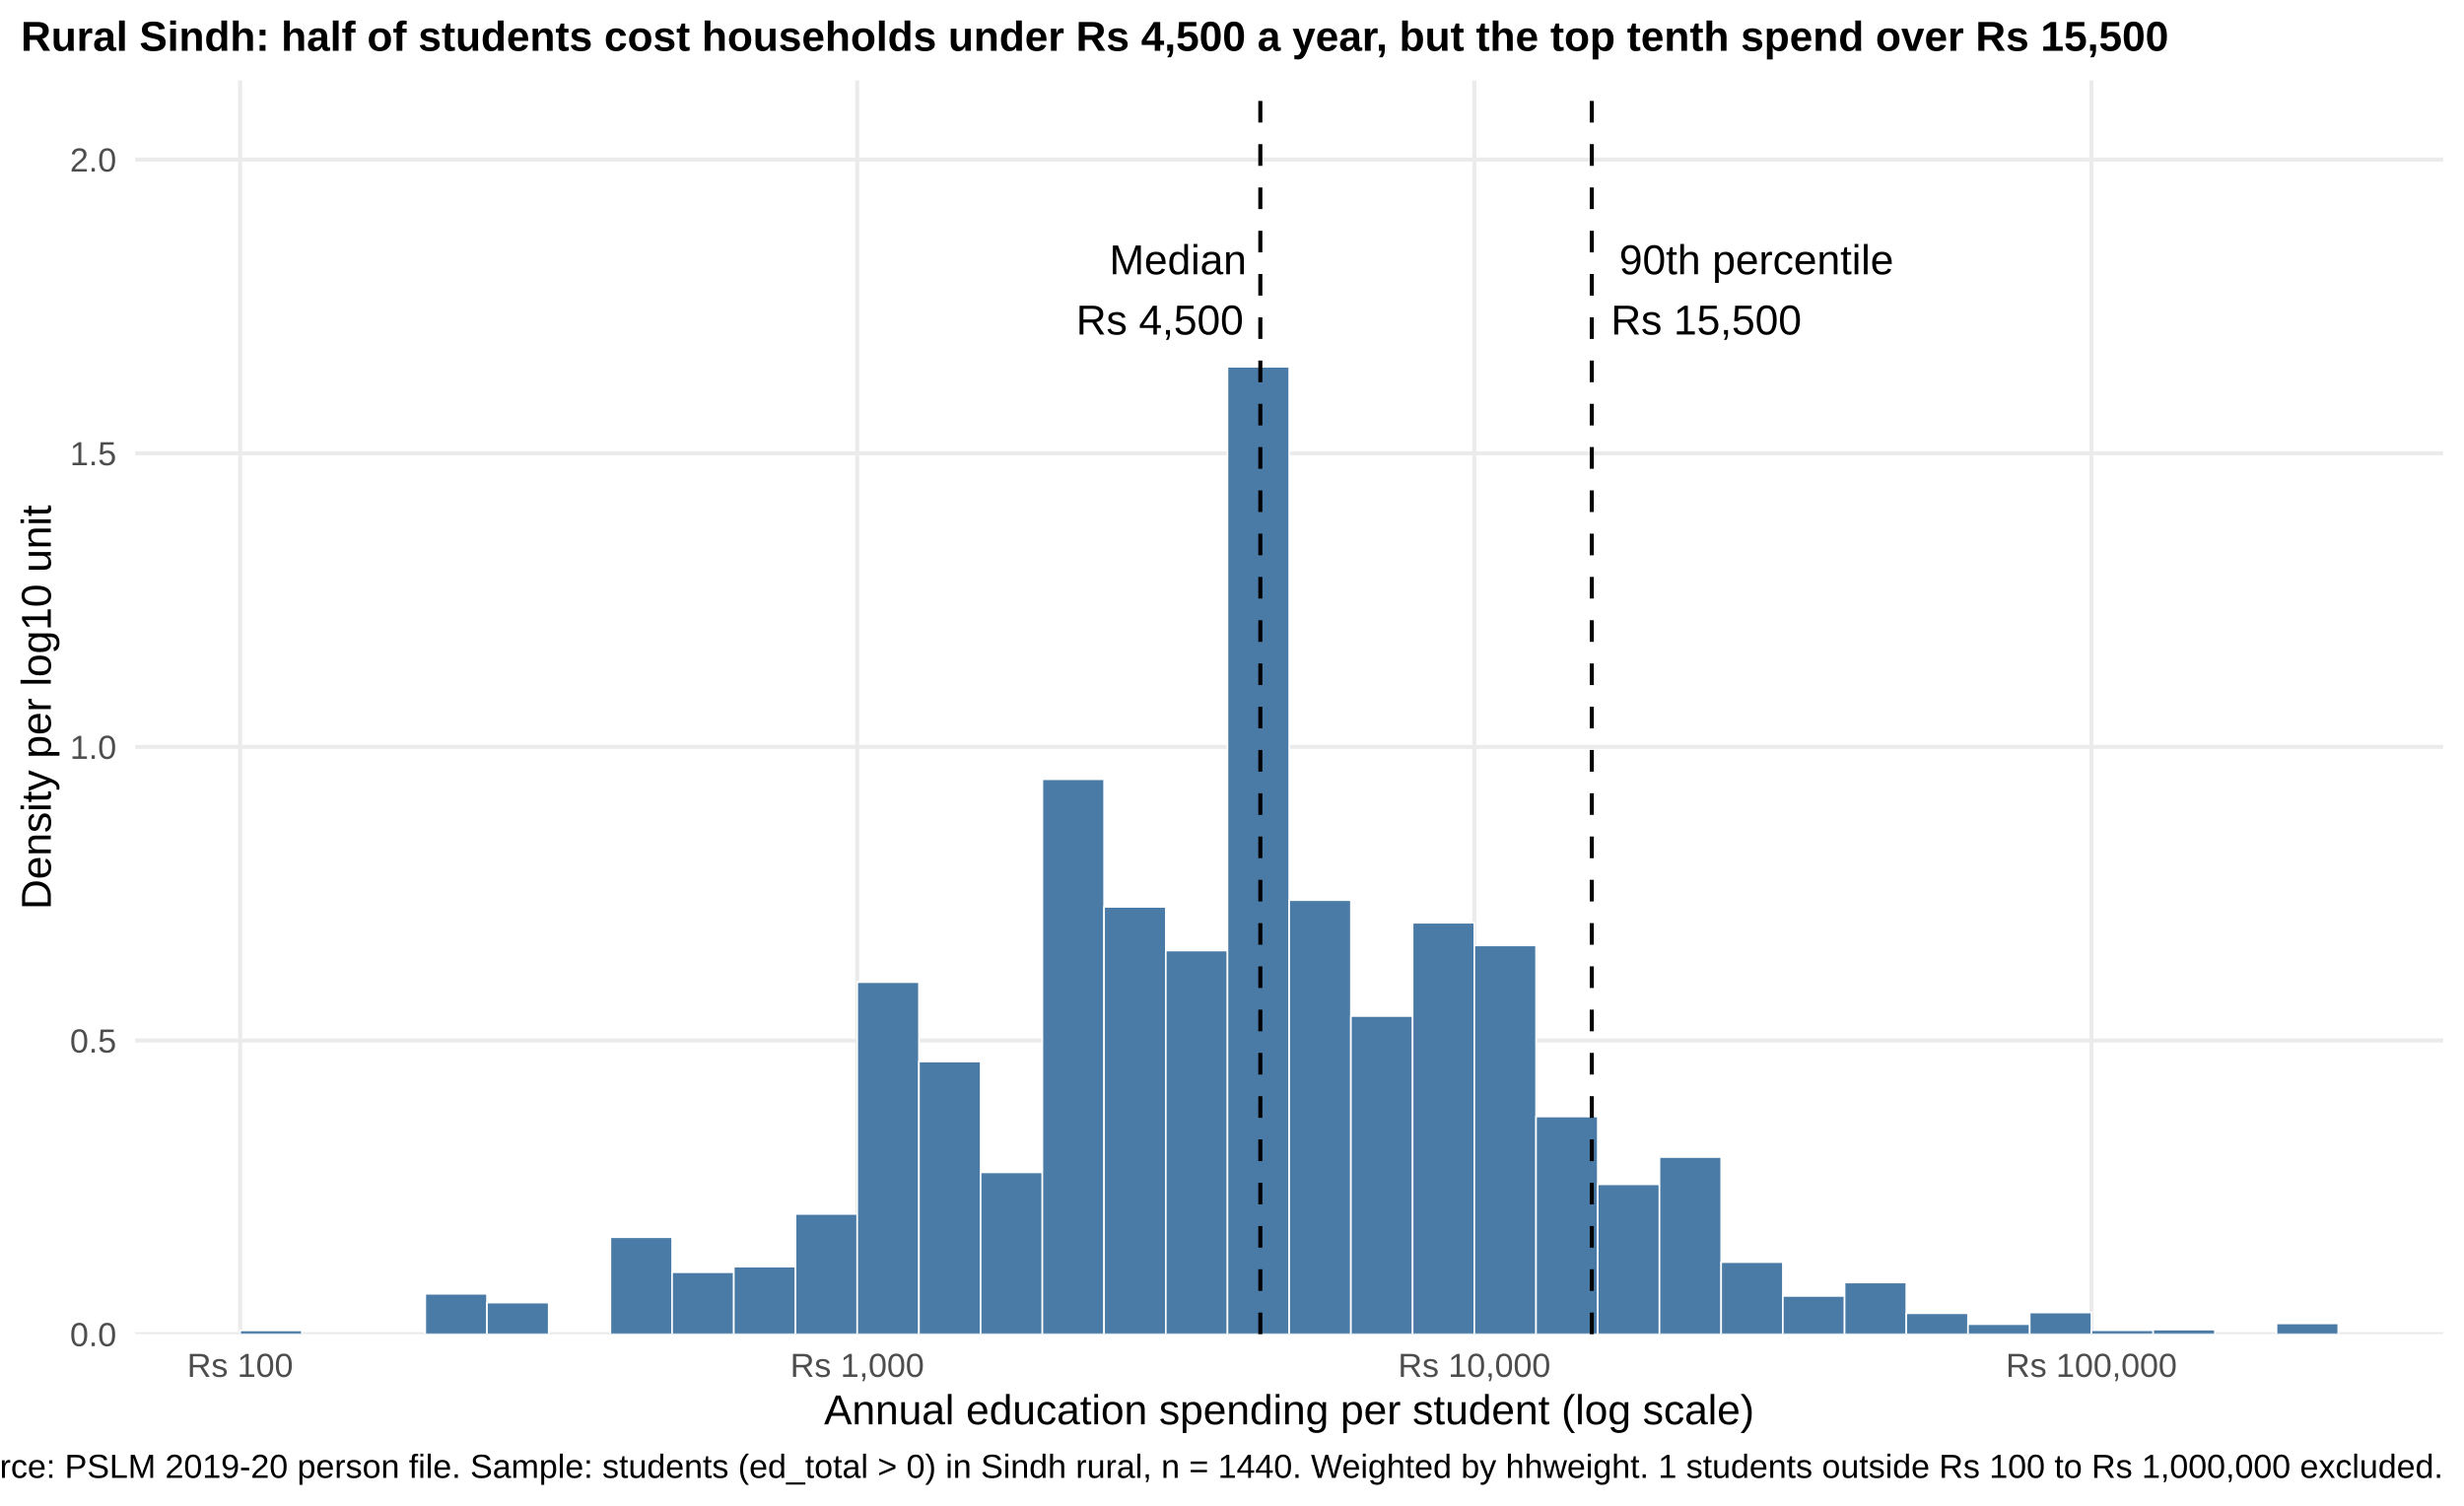
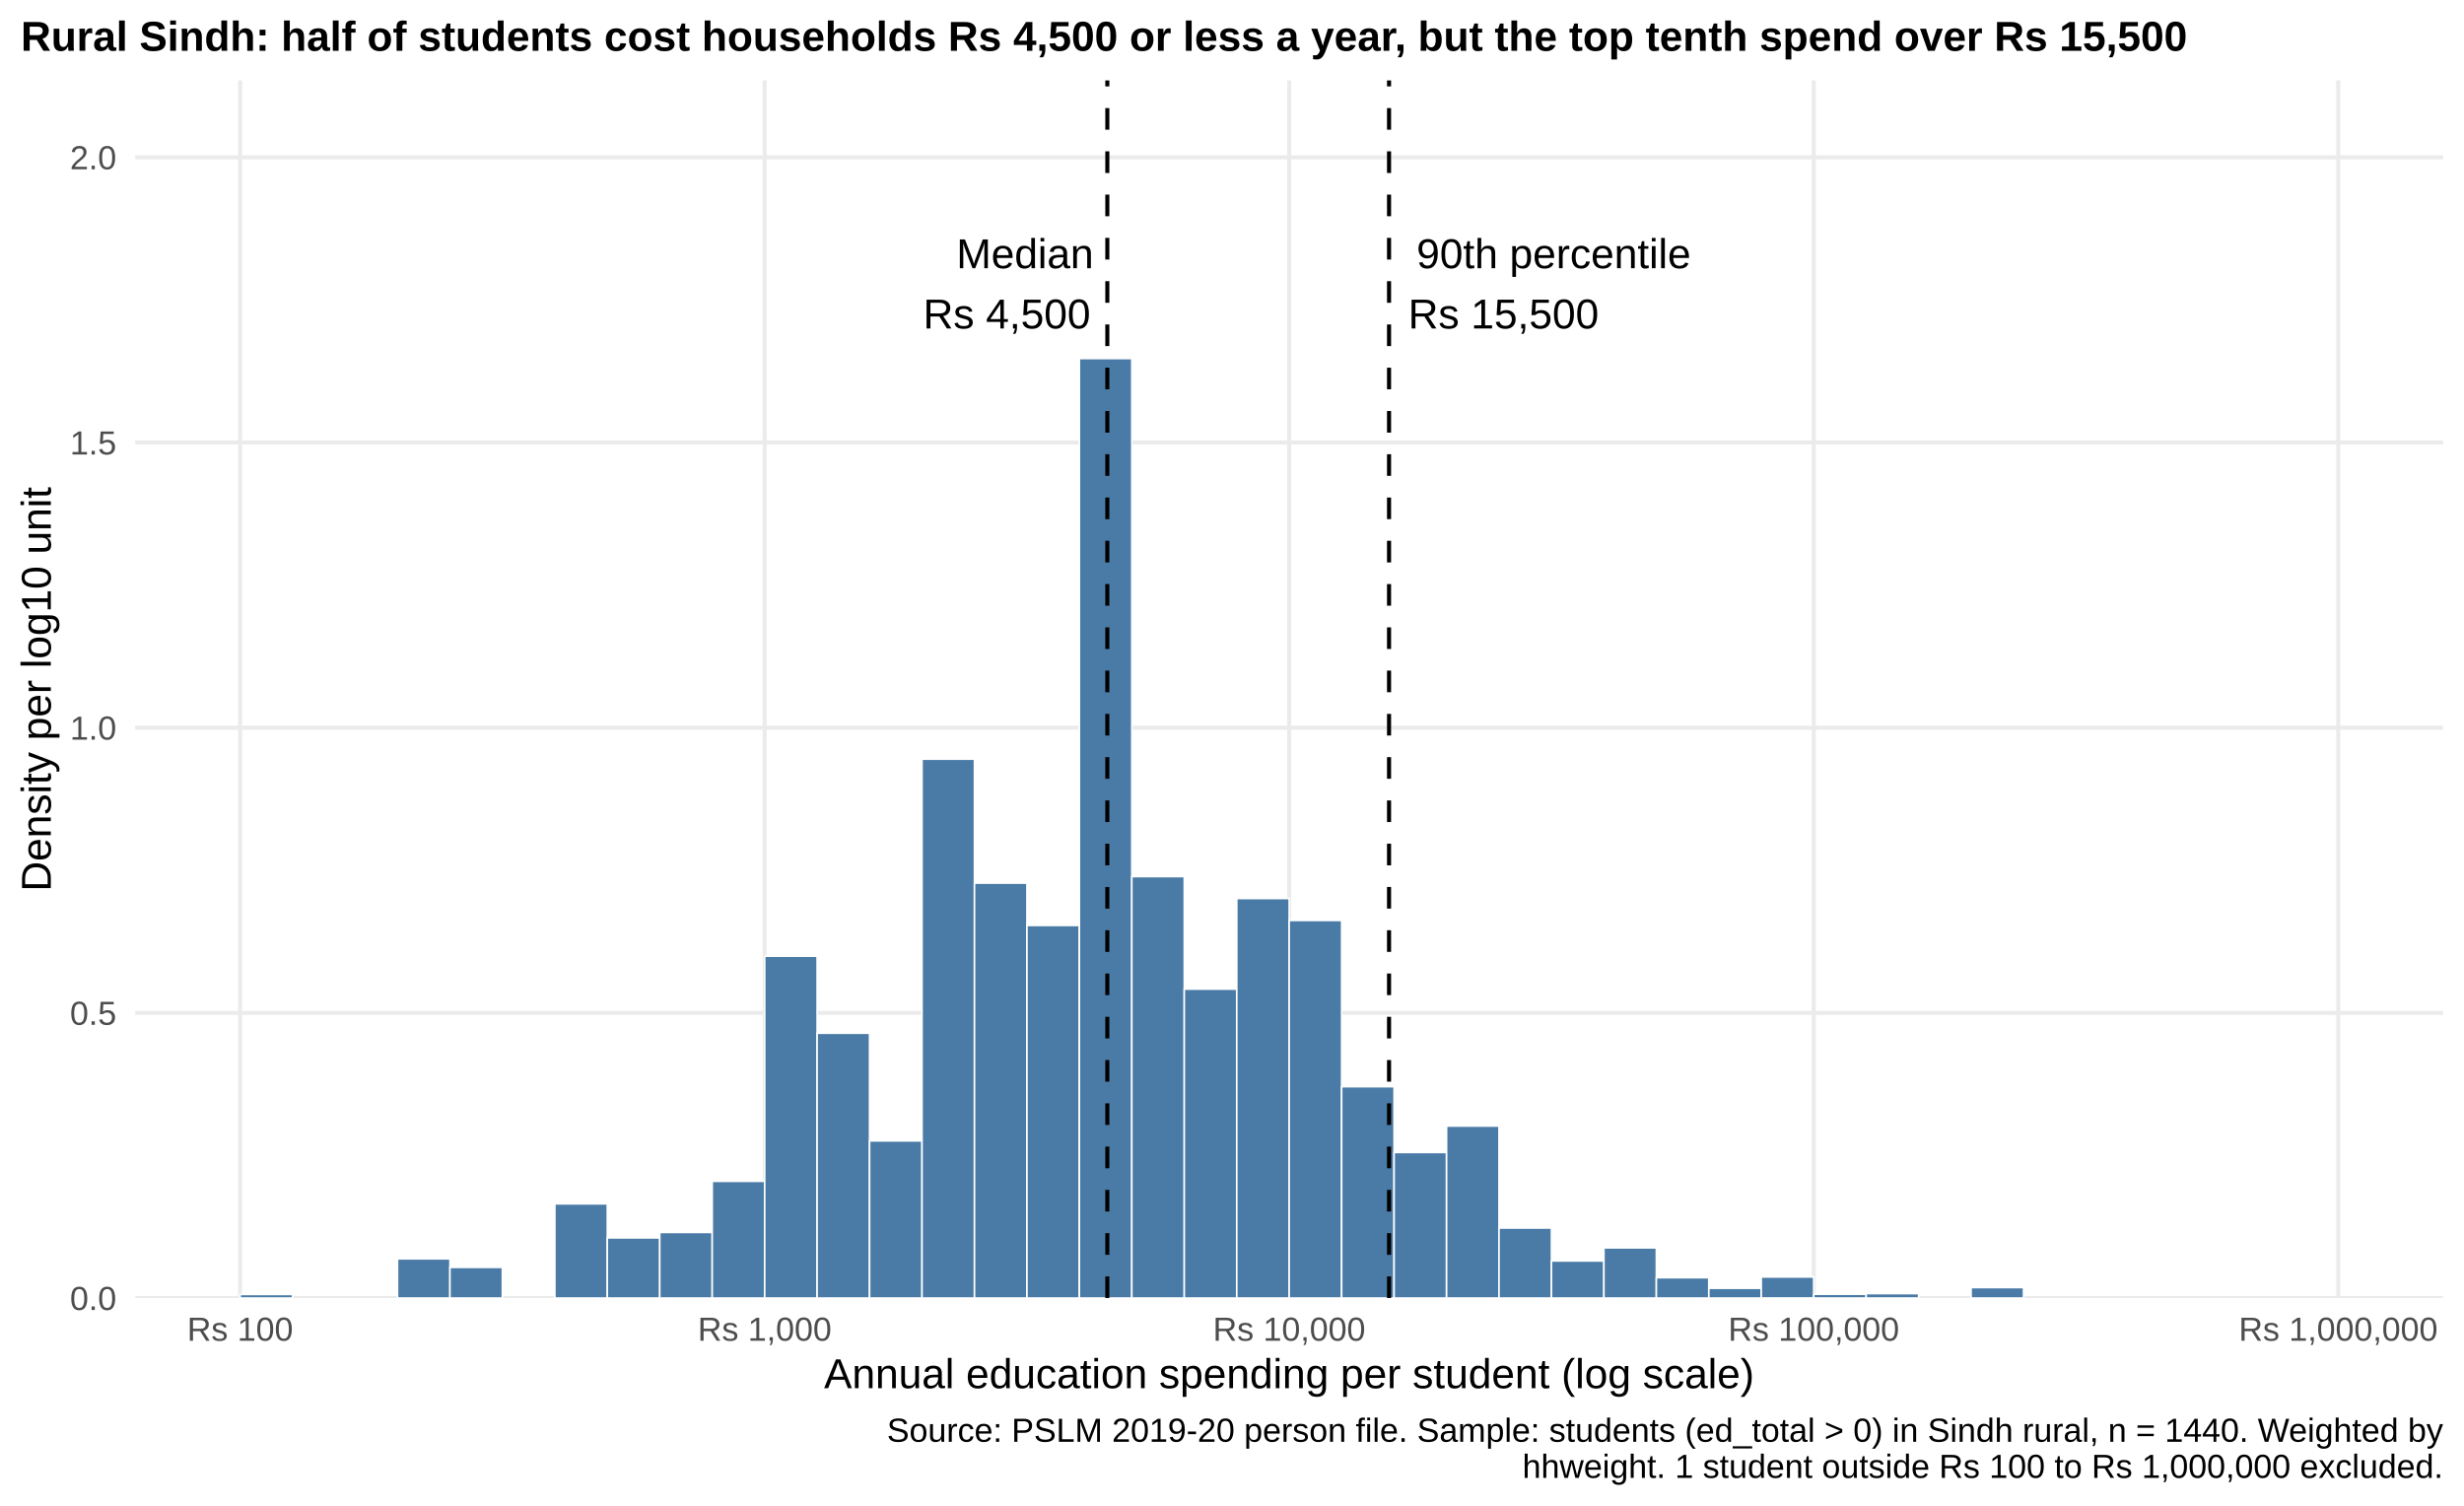
<svg xmlns="http://www.w3.org/2000/svg" width="648.00pt" height="396.00pt" viewBox="0 0 648.00 396.00">
  <g class="svglite">
    <defs>
      <style type="text/css">
    .svglite line, .svglite polyline, .svglite polygon, .svglite path, .svglite rect, .svglite circle {
      fill: none;
      stroke: #000000;
      stroke-linecap: round;
      stroke-linejoin: round;
      stroke-miterlimit: 10.00;
    }
    .svglite text {
      white-space: pre;
    }
    .svglite g.glyphgroup path {
      fill: inherit;
      stroke: none;
    }
  </style>
    </defs>
    <rect width="100%" height="100%" style="stroke: none; fill: #FFFFFF;" />
    <defs>
      <clipPath id="cpMC4wMHw2NDguMDB8MC4wMHwzOTYuMDA=">
        <rect x="0.00" y="0.00" width="648.00" height="396.00" />
      </clipPath>
    </defs>
    <g clip-path="url(#cpMC4wMHw2NDguMDB8MC4wMHwzOTYuMDA=)">
      <rect x="-0" y="0.00" width="648.00" height="396.00" style="stroke-width: 1.07; stroke: none; fill: #FFFFFF;" />
    </g>
    <defs>
-       <clipPath id="cpMzUuNTZ8NjQyLjUyfDIxLjE1fDM1MC44Nw==">
-         <rect x="35.56" y="21.15" width="606.96" height="329.72" />
+       <clipPath id="cpMzUuNTZ8NjQyLjUyfDIxLjE1fDM0MS4zNw==">
+         <rect x="35.56" y="21.15" width="606.96" height="320.22" />
      </clipPath>
    </defs>
-     <g clip-path="url(#cpMzUuNTZ8NjQyLjUyfDIxLjE1fDM1MC44Nw==)">
-       <polyline points="35.56,350.87 642.52,350.87 " style="stroke-width: 1.07; stroke: #EBEBEB; stroke-linecap: butt;" />
-       <polyline points="35.56,273.65 642.52,273.65 " style="stroke-width: 1.07; stroke: #EBEBEB; stroke-linecap: butt;" />
-       <polyline points="35.56,196.42 642.52,196.42 " style="stroke-width: 1.07; stroke: #EBEBEB; stroke-linecap: butt;" />
-       <polyline points="35.56,119.20 642.52,119.20 " style="stroke-width: 1.07; stroke: #EBEBEB; stroke-linecap: butt;" />
-       <polyline points="35.56,41.97 642.52,41.97 " style="stroke-width: 1.07; stroke: #EBEBEB; stroke-linecap: butt;" />
-       <polyline points="63.15,350.87 63.15,21.15 " style="stroke-width: 1.07; stroke: #EBEBEB; stroke-linecap: butt;" />
-       <polyline points="225.44,350.87 225.44,21.15 " style="stroke-width: 1.07; stroke: #EBEBEB; stroke-linecap: butt;" />
-       <polyline points="387.73,350.87 387.73,21.15 " style="stroke-width: 1.07; stroke: #EBEBEB; stroke-linecap: butt;" />
-       <polyline points="550.02,350.87 550.02,21.15 " style="stroke-width: 1.07; stroke: #EBEBEB; stroke-linecap: butt;" />
-       <rect x="63.15" y="349.90" width="16.23" height="0.98" style="stroke-width: 0.43; stroke: #FFFFFF; stroke-linecap: butt; stroke-linejoin: miter; fill: #4A7BA6;" />
-       <rect x="111.84" y="340.26" width="16.23" height="10.61" style="stroke-width: 0.43; stroke: #FFFFFF; stroke-linecap: butt; stroke-linejoin: miter; fill: #4A7BA6;" />
-       <rect x="128.07" y="342.57" width="16.23" height="8.30" style="stroke-width: 0.43; stroke: #FFFFFF; stroke-linecap: butt; stroke-linejoin: miter; fill: #4A7BA6;" />
-       <rect x="160.53" y="325.37" width="16.23" height="25.50" style="stroke-width: 0.43; stroke: #FFFFFF; stroke-linecap: butt; stroke-linejoin: miter; fill: #4A7BA6;" />
-       <rect x="176.75" y="334.59" width="16.23" height="16.29" style="stroke-width: 0.43; stroke: #FFFFFF; stroke-linecap: butt; stroke-linejoin: miter; fill: #4A7BA6;" />
-       <rect x="192.98" y="333.11" width="16.23" height="17.77" style="stroke-width: 0.43; stroke: #FFFFFF; stroke-linecap: butt; stroke-linejoin: miter; fill: #4A7BA6;" />
-       <rect x="209.21" y="319.26" width="16.23" height="31.62" style="stroke-width: 0.43; stroke: #FFFFFF; stroke-linecap: butt; stroke-linejoin: miter; fill: #4A7BA6;" />
-       <rect x="225.44" y="258.30" width="16.23" height="92.57" style="stroke-width: 0.43; stroke: #FFFFFF; stroke-linecap: butt; stroke-linejoin: miter; fill: #4A7BA6;" />
-       <rect x="241.67" y="279.16" width="16.23" height="71.71" style="stroke-width: 0.43; stroke: #FFFFFF; stroke-linecap: butt; stroke-linejoin: miter; fill: #4A7BA6;" />
-       <rect x="257.90" y="308.32" width="16.23" height="42.56" style="stroke-width: 0.43; stroke: #FFFFFF; stroke-linecap: butt; stroke-linejoin: miter; fill: #4A7BA6;" />
-       <rect x="274.13" y="204.94" width="16.23" height="145.94" style="stroke-width: 0.43; stroke: #FFFFFF; stroke-linecap: butt; stroke-linejoin: miter; fill: #4A7BA6;" />
-       <rect x="290.36" y="238.51" width="16.23" height="112.36" style="stroke-width: 0.43; stroke: #FFFFFF; stroke-linecap: butt; stroke-linejoin: miter; fill: #4A7BA6;" />
-       <rect x="306.59" y="249.98" width="16.23" height="100.90" style="stroke-width: 0.43; stroke: #FFFFFF; stroke-linecap: butt; stroke-linejoin: miter; fill: #4A7BA6;" />
-       <rect x="322.81" y="96.46" width="16.23" height="254.41" style="stroke-width: 0.43; stroke: #FFFFFF; stroke-linecap: butt; stroke-linejoin: miter; fill: #4A7BA6;" />
-       <rect x="339.04" y="236.73" width="16.23" height="114.14" style="stroke-width: 0.43; stroke: #FFFFFF; stroke-linecap: butt; stroke-linejoin: miter; fill: #4A7BA6;" />
-       <rect x="355.27" y="267.21" width="16.23" height="83.67" style="stroke-width: 0.43; stroke: #FFFFFF; stroke-linecap: butt; stroke-linejoin: miter; fill: #4A7BA6;" />
-       <rect x="371.50" y="242.68" width="16.23" height="108.20" style="stroke-width: 0.43; stroke: #FFFFFF; stroke-linecap: butt; stroke-linejoin: miter; fill: #4A7BA6;" />
-       <rect x="387.73" y="248.63" width="16.23" height="102.24" style="stroke-width: 0.43; stroke: #FFFFFF; stroke-linecap: butt; stroke-linejoin: miter; fill: #4A7BA6;" />
-       <rect x="403.96" y="293.64" width="16.23" height="57.23" style="stroke-width: 0.43; stroke: #FFFFFF; stroke-linecap: butt; stroke-linejoin: miter; fill: #4A7BA6;" />
-       <rect x="420.19" y="311.46" width="16.23" height="39.42" style="stroke-width: 0.43; stroke: #FFFFFF; stroke-linecap: butt; stroke-linejoin: miter; fill: #4A7BA6;" />
-       <rect x="436.42" y="304.29" width="16.23" height="46.58" style="stroke-width: 0.43; stroke: #FFFFFF; stroke-linecap: butt; stroke-linejoin: miter; fill: #4A7BA6;" />
-       <rect x="452.64" y="331.92" width="16.23" height="18.95" style="stroke-width: 0.43; stroke: #FFFFFF; stroke-linecap: butt; stroke-linejoin: miter; fill: #4A7BA6;" />
-       <rect x="468.87" y="340.83" width="16.23" height="10.05" style="stroke-width: 0.43; stroke: #FFFFFF; stroke-linecap: butt; stroke-linejoin: miter; fill: #4A7BA6;" />
-       <rect x="485.10" y="337.28" width="16.23" height="13.59" style="stroke-width: 0.43; stroke: #FFFFFF; stroke-linecap: butt; stroke-linejoin: miter; fill: #4A7BA6;" />
-       <rect x="501.33" y="345.36" width="16.23" height="5.51" style="stroke-width: 0.43; stroke: #FFFFFF; stroke-linecap: butt; stroke-linejoin: miter; fill: #4A7BA6;" />
-       <rect x="517.56" y="348.24" width="16.23" height="2.63" style="stroke-width: 0.43; stroke: #FFFFFF; stroke-linecap: butt; stroke-linejoin: miter; fill: #4A7BA6;" />
-       <rect x="533.79" y="345.17" width="16.23" height="5.70" style="stroke-width: 0.43; stroke: #FFFFFF; stroke-linecap: butt; stroke-linejoin: miter; fill: #4A7BA6;" />
-       <rect x="550.02" y="349.84" width="16.23" height="1.03" style="stroke-width: 0.43; stroke: #FFFFFF; stroke-linecap: butt; stroke-linejoin: miter; fill: #4A7BA6;" />
-       <rect x="566.25" y="349.67" width="16.23" height="1.20" style="stroke-width: 0.43; stroke: #FFFFFF; stroke-linecap: butt; stroke-linejoin: miter; fill: #4A7BA6;" />
-       <rect x="598.70" y="348.04" width="16.23" height="2.84" style="stroke-width: 0.43; stroke: #FFFFFF; stroke-linecap: butt; stroke-linejoin: miter; fill: #4A7BA6;" />
-       <line x1="331.45" y1="350.87" x2="331.45" y2="21.15" style="stroke-width: 1.07; stroke-dasharray: 5.69,5.69; stroke-linecap: butt;" />
-       <line x1="418.62" y1="350.87" x2="418.62" y2="21.15" style="stroke-width: 1.07; stroke-dasharray: 5.69,5.69; stroke-linecap: butt;" />
-       <text x="327.84" y="72.13" text-anchor="end" style="font-size: 11.00px; font-family: &quot;Arial&quot;;" textLength="36.09px" lengthAdjust="spacingAndGlyphs">Median</text>
-       <text x="327.04" y="87.97" text-anchor="end" style="font-size: 11.00px; font-family: &quot;Arial&quot;;" textLength="44.06px" lengthAdjust="spacingAndGlyphs">Rs 4,500</text>
-       <text x="425.84" y="72.13" style="font-size: 11.00px; font-family: &quot;Arial&quot;;" textLength="72.22px" lengthAdjust="spacingAndGlyphs">90th percentile</text>
-       <text x="423.64" y="87.97" style="font-size: 11.00px; font-family: &quot;Arial&quot;;" textLength="50.19px" lengthAdjust="spacingAndGlyphs">Rs 15,500</text>
+     <g clip-path="url(#cpMzUuNTZ8NjQyLjUyfDIxLjE1fDM0MS4zNw==)">
+       <polyline points="35.56,341.37 642.52,341.37 " style="stroke-width: 1.07; stroke: #EBEBEB; stroke-linecap: butt;" />
+       <polyline points="35.56,266.37 642.52,266.37 " style="stroke-width: 1.07; stroke: #EBEBEB; stroke-linecap: butt;" />
+       <polyline points="35.56,191.37 642.52,191.37 " style="stroke-width: 1.07; stroke: #EBEBEB; stroke-linecap: butt;" />
+       <polyline points="35.56,116.37 642.52,116.37 " style="stroke-width: 1.07; stroke: #EBEBEB; stroke-linecap: butt;" />
+       <polyline points="35.56,41.37 642.52,41.37 " style="stroke-width: 1.07; stroke: #EBEBEB; stroke-linecap: butt;" />
+       <polyline points="63.15,341.37 63.15,21.15 " style="stroke-width: 1.07; stroke: #EBEBEB; stroke-linecap: butt;" />
+       <polyline points="201.10,341.37 201.10,21.15 " style="stroke-width: 1.07; stroke: #EBEBEB; stroke-linecap: butt;" />
+       <polyline points="339.04,341.37 339.04,21.15 " style="stroke-width: 1.07; stroke: #EBEBEB; stroke-linecap: butt;" />
+       <polyline points="476.99,341.37 476.99,21.15 " style="stroke-width: 1.07; stroke: #EBEBEB; stroke-linecap: butt;" />
+       <polyline points="614.93,341.37 614.93,21.15 " style="stroke-width: 1.07; stroke: #EBEBEB; stroke-linecap: butt;" />
+       <rect x="63.15" y="340.42" width="13.79" height="0.95" style="stroke-width: 0.43; stroke: #FFFFFF; stroke-linecap: butt; stroke-linejoin: miter; fill: #4A7BA6;" />
+       <rect x="104.54" y="331.06" width="13.79" height="10.31" style="stroke-width: 0.43; stroke: #FFFFFF; stroke-linecap: butt; stroke-linejoin: miter; fill: #4A7BA6;" />
+       <rect x="118.33" y="333.31" width="13.79" height="8.06" style="stroke-width: 0.43; stroke: #FFFFFF; stroke-linecap: butt; stroke-linejoin: miter; fill: #4A7BA6;" />
+       <rect x="145.92" y="316.60" width="13.79" height="24.77" style="stroke-width: 0.43; stroke: #FFFFFF; stroke-linecap: butt; stroke-linejoin: miter; fill: #4A7BA6;" />
+       <rect x="159.71" y="325.55" width="13.79" height="15.82" style="stroke-width: 0.43; stroke: #FFFFFF; stroke-linecap: butt; stroke-linejoin: miter; fill: #4A7BA6;" />
+       <rect x="173.51" y="324.12" width="13.79" height="17.25" style="stroke-width: 0.43; stroke: #FFFFFF; stroke-linecap: butt; stroke-linejoin: miter; fill: #4A7BA6;" />
+       <rect x="187.30" y="310.67" width="13.79" height="30.70" style="stroke-width: 0.43; stroke: #FFFFFF; stroke-linecap: butt; stroke-linejoin: miter; fill: #4A7BA6;" />
+       <rect x="201.10" y="251.46" width="13.79" height="89.91" style="stroke-width: 0.43; stroke: #FFFFFF; stroke-linecap: butt; stroke-linejoin: miter; fill: #4A7BA6;" />
+       <rect x="214.89" y="271.72" width="13.79" height="69.65" style="stroke-width: 0.43; stroke: #FFFFFF; stroke-linecap: butt; stroke-linejoin: miter; fill: #4A7BA6;" />
+       <rect x="228.69" y="300.04" width="13.79" height="41.33" style="stroke-width: 0.43; stroke: #FFFFFF; stroke-linecap: butt; stroke-linejoin: miter; fill: #4A7BA6;" />
+       <rect x="242.48" y="199.64" width="13.79" height="141.73" style="stroke-width: 0.43; stroke: #FFFFFF; stroke-linecap: butt; stroke-linejoin: miter; fill: #4A7BA6;" />
+       <rect x="256.28" y="232.25" width="13.79" height="109.12" style="stroke-width: 0.43; stroke: #FFFFFF; stroke-linecap: butt; stroke-linejoin: miter; fill: #4A7BA6;" />
+       <rect x="270.07" y="243.38" width="13.79" height="97.99" style="stroke-width: 0.43; stroke: #FFFFFF; stroke-linecap: butt; stroke-linejoin: miter; fill: #4A7BA6;" />
+       <rect x="283.86" y="94.29" width="13.79" height="247.08" style="stroke-width: 0.43; stroke: #FFFFFF; stroke-linecap: butt; stroke-linejoin: miter; fill: #4A7BA6;" />
+       <rect x="297.66" y="230.52" width="13.79" height="110.85" style="stroke-width: 0.43; stroke: #FFFFFF; stroke-linecap: butt; stroke-linejoin: miter; fill: #4A7BA6;" />
+       <rect x="311.45" y="260.12" width="13.79" height="81.25" style="stroke-width: 0.43; stroke: #FFFFFF; stroke-linecap: butt; stroke-linejoin: miter; fill: #4A7BA6;" />
+       <rect x="325.25" y="236.29" width="13.79" height="105.08" style="stroke-width: 0.43; stroke: #FFFFFF; stroke-linecap: butt; stroke-linejoin: miter; fill: #4A7BA6;" />
+       <rect x="339.04" y="242.07" width="13.79" height="99.30" style="stroke-width: 0.43; stroke: #FFFFFF; stroke-linecap: butt; stroke-linejoin: miter; fill: #4A7BA6;" />
+       <rect x="352.84" y="285.79" width="13.79" height="55.58" style="stroke-width: 0.43; stroke: #FFFFFF; stroke-linecap: butt; stroke-linejoin: miter; fill: #4A7BA6;" />
+       <rect x="366.63" y="303.09" width="13.79" height="38.28" style="stroke-width: 0.43; stroke: #FFFFFF; stroke-linecap: butt; stroke-linejoin: miter; fill: #4A7BA6;" />
+       <rect x="380.43" y="296.13" width="13.79" height="45.24" style="stroke-width: 0.43; stroke: #FFFFFF; stroke-linecap: butt; stroke-linejoin: miter; fill: #4A7BA6;" />
+       <rect x="394.22" y="322.96" width="13.79" height="18.41" style="stroke-width: 0.43; stroke: #FFFFFF; stroke-linecap: butt; stroke-linejoin: miter; fill: #4A7BA6;" />
+       <rect x="408.01" y="331.61" width="13.79" height="9.76" style="stroke-width: 0.43; stroke: #FFFFFF; stroke-linecap: butt; stroke-linejoin: miter; fill: #4A7BA6;" />
+       <rect x="421.81" y="328.17" width="13.79" height="13.20" style="stroke-width: 0.43; stroke: #FFFFFF; stroke-linecap: butt; stroke-linejoin: miter; fill: #4A7BA6;" />
+       <rect x="435.60" y="336.02" width="13.79" height="5.35" style="stroke-width: 0.43; stroke: #FFFFFF; stroke-linecap: butt; stroke-linejoin: miter; fill: #4A7BA6;" />
+       <rect x="449.40" y="338.81" width="13.79" height="2.56" style="stroke-width: 0.43; stroke: #FFFFFF; stroke-linecap: butt; stroke-linejoin: miter; fill: #4A7BA6;" />
+       <rect x="463.19" y="335.83" width="13.79" height="5.53" style="stroke-width: 0.43; stroke: #FFFFFF; stroke-linecap: butt; stroke-linejoin: miter; fill: #4A7BA6;" />
+       <rect x="476.99" y="340.37" width="13.79" height="1.00" style="stroke-width: 0.43; stroke: #FFFFFF; stroke-linecap: butt; stroke-linejoin: miter; fill: #4A7BA6;" />
+       <rect x="490.78" y="340.20" width="13.79" height="1.17" style="stroke-width: 0.43; stroke: #FFFFFF; stroke-linecap: butt; stroke-linejoin: miter; fill: #4A7BA6;" />
+       <rect x="518.37" y="338.61" width="13.79" height="2.76" style="stroke-width: 0.43; stroke: #FFFFFF; stroke-linecap: butt; stroke-linejoin: miter; fill: #4A7BA6;" />
+       <line x1="291.21" y1="341.37" x2="291.21" y2="21.15" style="stroke-width: 1.07; stroke-dasharray: 5.69,5.69; stroke-linecap: butt;" />
+       <line x1="365.30" y1="341.37" x2="365.30" y2="21.15" style="stroke-width: 1.07; stroke-dasharray: 5.69,5.69; stroke-linecap: butt;" />
+       <text x="287.60" y="70.54" text-anchor="end" style="font-size: 11.00px; font-family: &quot;Arial&quot;;" textLength="36.09px" lengthAdjust="spacingAndGlyphs">Median</text>
+       <text x="286.80" y="86.38" text-anchor="end" style="font-size: 11.00px; font-family: &quot;Arial&quot;;" textLength="44.06px" lengthAdjust="spacingAndGlyphs">Rs 4,500</text>
+       <text x="372.52" y="70.54" style="font-size: 11.00px; font-family: &quot;Arial&quot;;" textLength="72.22px" lengthAdjust="spacingAndGlyphs">90th percentile</text>
+       <text x="370.32" y="86.38" style="font-size: 11.00px; font-family: &quot;Arial&quot;;" textLength="50.19px" lengthAdjust="spacingAndGlyphs">Rs 15,500</text>
    </g>
    <g clip-path="url(#cpMC4wMHw2NDguMDB8MC4wMHwzOTYuMDA=)">
-       <text x="30.63" y="354.02" text-anchor="end" style="font-size: 8.80px;fill: #4D4D4D; font-family: &quot;Arial&quot;;" textLength="12.22px" lengthAdjust="spacingAndGlyphs">0.0</text>
-       <text x="30.63" y="276.80" text-anchor="end" style="font-size: 8.80px;fill: #4D4D4D; font-family: &quot;Arial&quot;;" textLength="12.22px" lengthAdjust="spacingAndGlyphs">0.5</text>
-       <text x="30.63" y="199.57" text-anchor="end" style="font-size: 8.80px;fill: #4D4D4D; font-family: &quot;Arial&quot;;" textLength="12.22px" lengthAdjust="spacingAndGlyphs">1.0</text>
-       <text x="30.63" y="122.35" text-anchor="end" style="font-size: 8.80px;fill: #4D4D4D; font-family: &quot;Arial&quot;;" textLength="12.22px" lengthAdjust="spacingAndGlyphs">1.5</text>
-       <text x="30.63" y="45.12" text-anchor="end" style="font-size: 8.80px;fill: #4D4D4D; font-family: &quot;Arial&quot;;" textLength="12.22px" lengthAdjust="spacingAndGlyphs">2.0</text>
-       <text x="63.15" y="362.11" text-anchor="middle" style="font-size: 8.80px;fill: #4D4D4D; font-family: &quot;Arial&quot;;" textLength="27.88px" lengthAdjust="spacingAndGlyphs">Rs 100</text>
-       <text x="225.44" y="362.11" text-anchor="middle" style="font-size: 8.80px;fill: #4D4D4D; font-family: &quot;Arial&quot;;" textLength="35.20px" lengthAdjust="spacingAndGlyphs">Rs 1,000</text>
-       <text x="387.73" y="362.11" text-anchor="middle" style="font-size: 8.80px;fill: #4D4D4D; font-family: &quot;Arial&quot;;" textLength="40.09px" lengthAdjust="spacingAndGlyphs">Rs 10,000</text>
-       <text x="550.02" y="362.11" text-anchor="middle" style="font-size: 8.80px;fill: #4D4D4D; font-family: &quot;Arial&quot;;" textLength="44.98px" lengthAdjust="spacingAndGlyphs">Rs 100,000</text>
-       <text x="339.04" y="374.57" text-anchor="middle" style="font-size: 11.00px; font-family: &quot;Arial&quot;;" textLength="244.81px" lengthAdjust="spacingAndGlyphs">Annual education spending per student (log scale)</text>
-       <text transform="translate(13.36,186.01) rotate(-90)" text-anchor="middle" style="font-size: 11.00px; font-family: &quot;Arial&quot;;" textLength="106.47px" lengthAdjust="spacingAndGlyphs">Density per log10 unit</text>
-       <text x="5.48" y="13.36" style="font-size: 11.00px; font-weight: bold; font-family: &quot;Arial&quot;;" textLength="565.08px" lengthAdjust="spacingAndGlyphs">Rural Sindh: half of students cost households under Rs 4,500 a year, but the top tenth spend over Rs 15,500</text>
-       <text x="642.52" y="388.67" text-anchor="end" style="font-size: 8.80px; font-family: &quot;Arial&quot;;" textLength="657.70px" lengthAdjust="spacingAndGlyphs">Source: PSLM 2019-20 person file. Sample: students (ed_total &gt; 0) in Sindh rural, n = 1440. Weighted by hhweight. 1 students outside Rs 100 to Rs 1,000,000 excluded.</text>
+       <text x="30.63" y="344.52" text-anchor="end" style="font-size: 8.80px;fill: #4D4D4D; font-family: &quot;Arial&quot;;" textLength="12.22px" lengthAdjust="spacingAndGlyphs">0.0</text>
+       <text x="30.63" y="269.52" text-anchor="end" style="font-size: 8.80px;fill: #4D4D4D; font-family: &quot;Arial&quot;;" textLength="12.22px" lengthAdjust="spacingAndGlyphs">0.5</text>
+       <text x="30.63" y="194.52" text-anchor="end" style="font-size: 8.80px;fill: #4D4D4D; font-family: &quot;Arial&quot;;" textLength="12.22px" lengthAdjust="spacingAndGlyphs">1.0</text>
+       <text x="30.63" y="119.52" text-anchor="end" style="font-size: 8.80px;fill: #4D4D4D; font-family: &quot;Arial&quot;;" textLength="12.22px" lengthAdjust="spacingAndGlyphs">1.5</text>
+       <text x="30.63" y="44.52" text-anchor="end" style="font-size: 8.80px;fill: #4D4D4D; font-family: &quot;Arial&quot;;" textLength="12.22px" lengthAdjust="spacingAndGlyphs">2.0</text>
+       <text x="63.15" y="352.60" text-anchor="middle" style="font-size: 8.80px;fill: #4D4D4D; font-family: &quot;Arial&quot;;" textLength="27.88px" lengthAdjust="spacingAndGlyphs">Rs 100</text>
+       <text x="201.10" y="352.60" text-anchor="middle" style="font-size: 8.80px;fill: #4D4D4D; font-family: &quot;Arial&quot;;" textLength="35.20px" lengthAdjust="spacingAndGlyphs">Rs 1,000</text>
+       <text x="339.04" y="352.60" text-anchor="middle" style="font-size: 8.80px;fill: #4D4D4D; font-family: &quot;Arial&quot;;" textLength="40.09px" lengthAdjust="spacingAndGlyphs">Rs 10,000</text>
+       <text x="476.99" y="352.60" text-anchor="middle" style="font-size: 8.80px;fill: #4D4D4D; font-family: &quot;Arial&quot;;" textLength="44.98px" lengthAdjust="spacingAndGlyphs">Rs 100,000</text>
+       <text x="614.93" y="352.60" text-anchor="middle" style="font-size: 8.80px;fill: #4D4D4D; font-family: &quot;Arial&quot;;" textLength="52.31px" lengthAdjust="spacingAndGlyphs">Rs 1,000,000</text>
+       <text x="339.04" y="365.07" text-anchor="middle" style="font-size: 11.00px; font-family: &quot;Arial&quot;;" textLength="244.81px" lengthAdjust="spacingAndGlyphs">Annual education spending per student (log scale)</text>
+       <text transform="translate(13.36,181.26) rotate(-90)" text-anchor="middle" style="font-size: 11.00px; font-family: &quot;Arial&quot;;" textLength="106.47px" lengthAdjust="spacingAndGlyphs">Density per log10 unit</text>
+       <text x="5.48" y="13.36" style="font-size: 11.00px; font-weight: bold; font-family: &quot;Arial&quot;;" textLength="570.02px" lengthAdjust="spacingAndGlyphs">Rural Sindh: half of students cost households Rs 4,500 or less a year, but the top tenth spend over Rs 15,500</text>
+       <text x="642.52" y="379.17" text-anchor="end" style="font-size: 8.80px; font-family: &quot;Arial&quot;;" textLength="408.89px" lengthAdjust="spacingAndGlyphs">Source: PSLM 2019-20 person file. Sample: students (ed_total &gt; 0) in Sindh rural, n = 1440. Weighted by</text>
+       <text x="642.52" y="388.67" text-anchor="end" style="font-size: 8.80px; font-family: &quot;Arial&quot;;" textLength="241.97px" lengthAdjust="spacingAndGlyphs">hhweight. 1 student outside Rs 100 to Rs 1,000,000 excluded.</text>
    </g>
  </g>
</svg>
